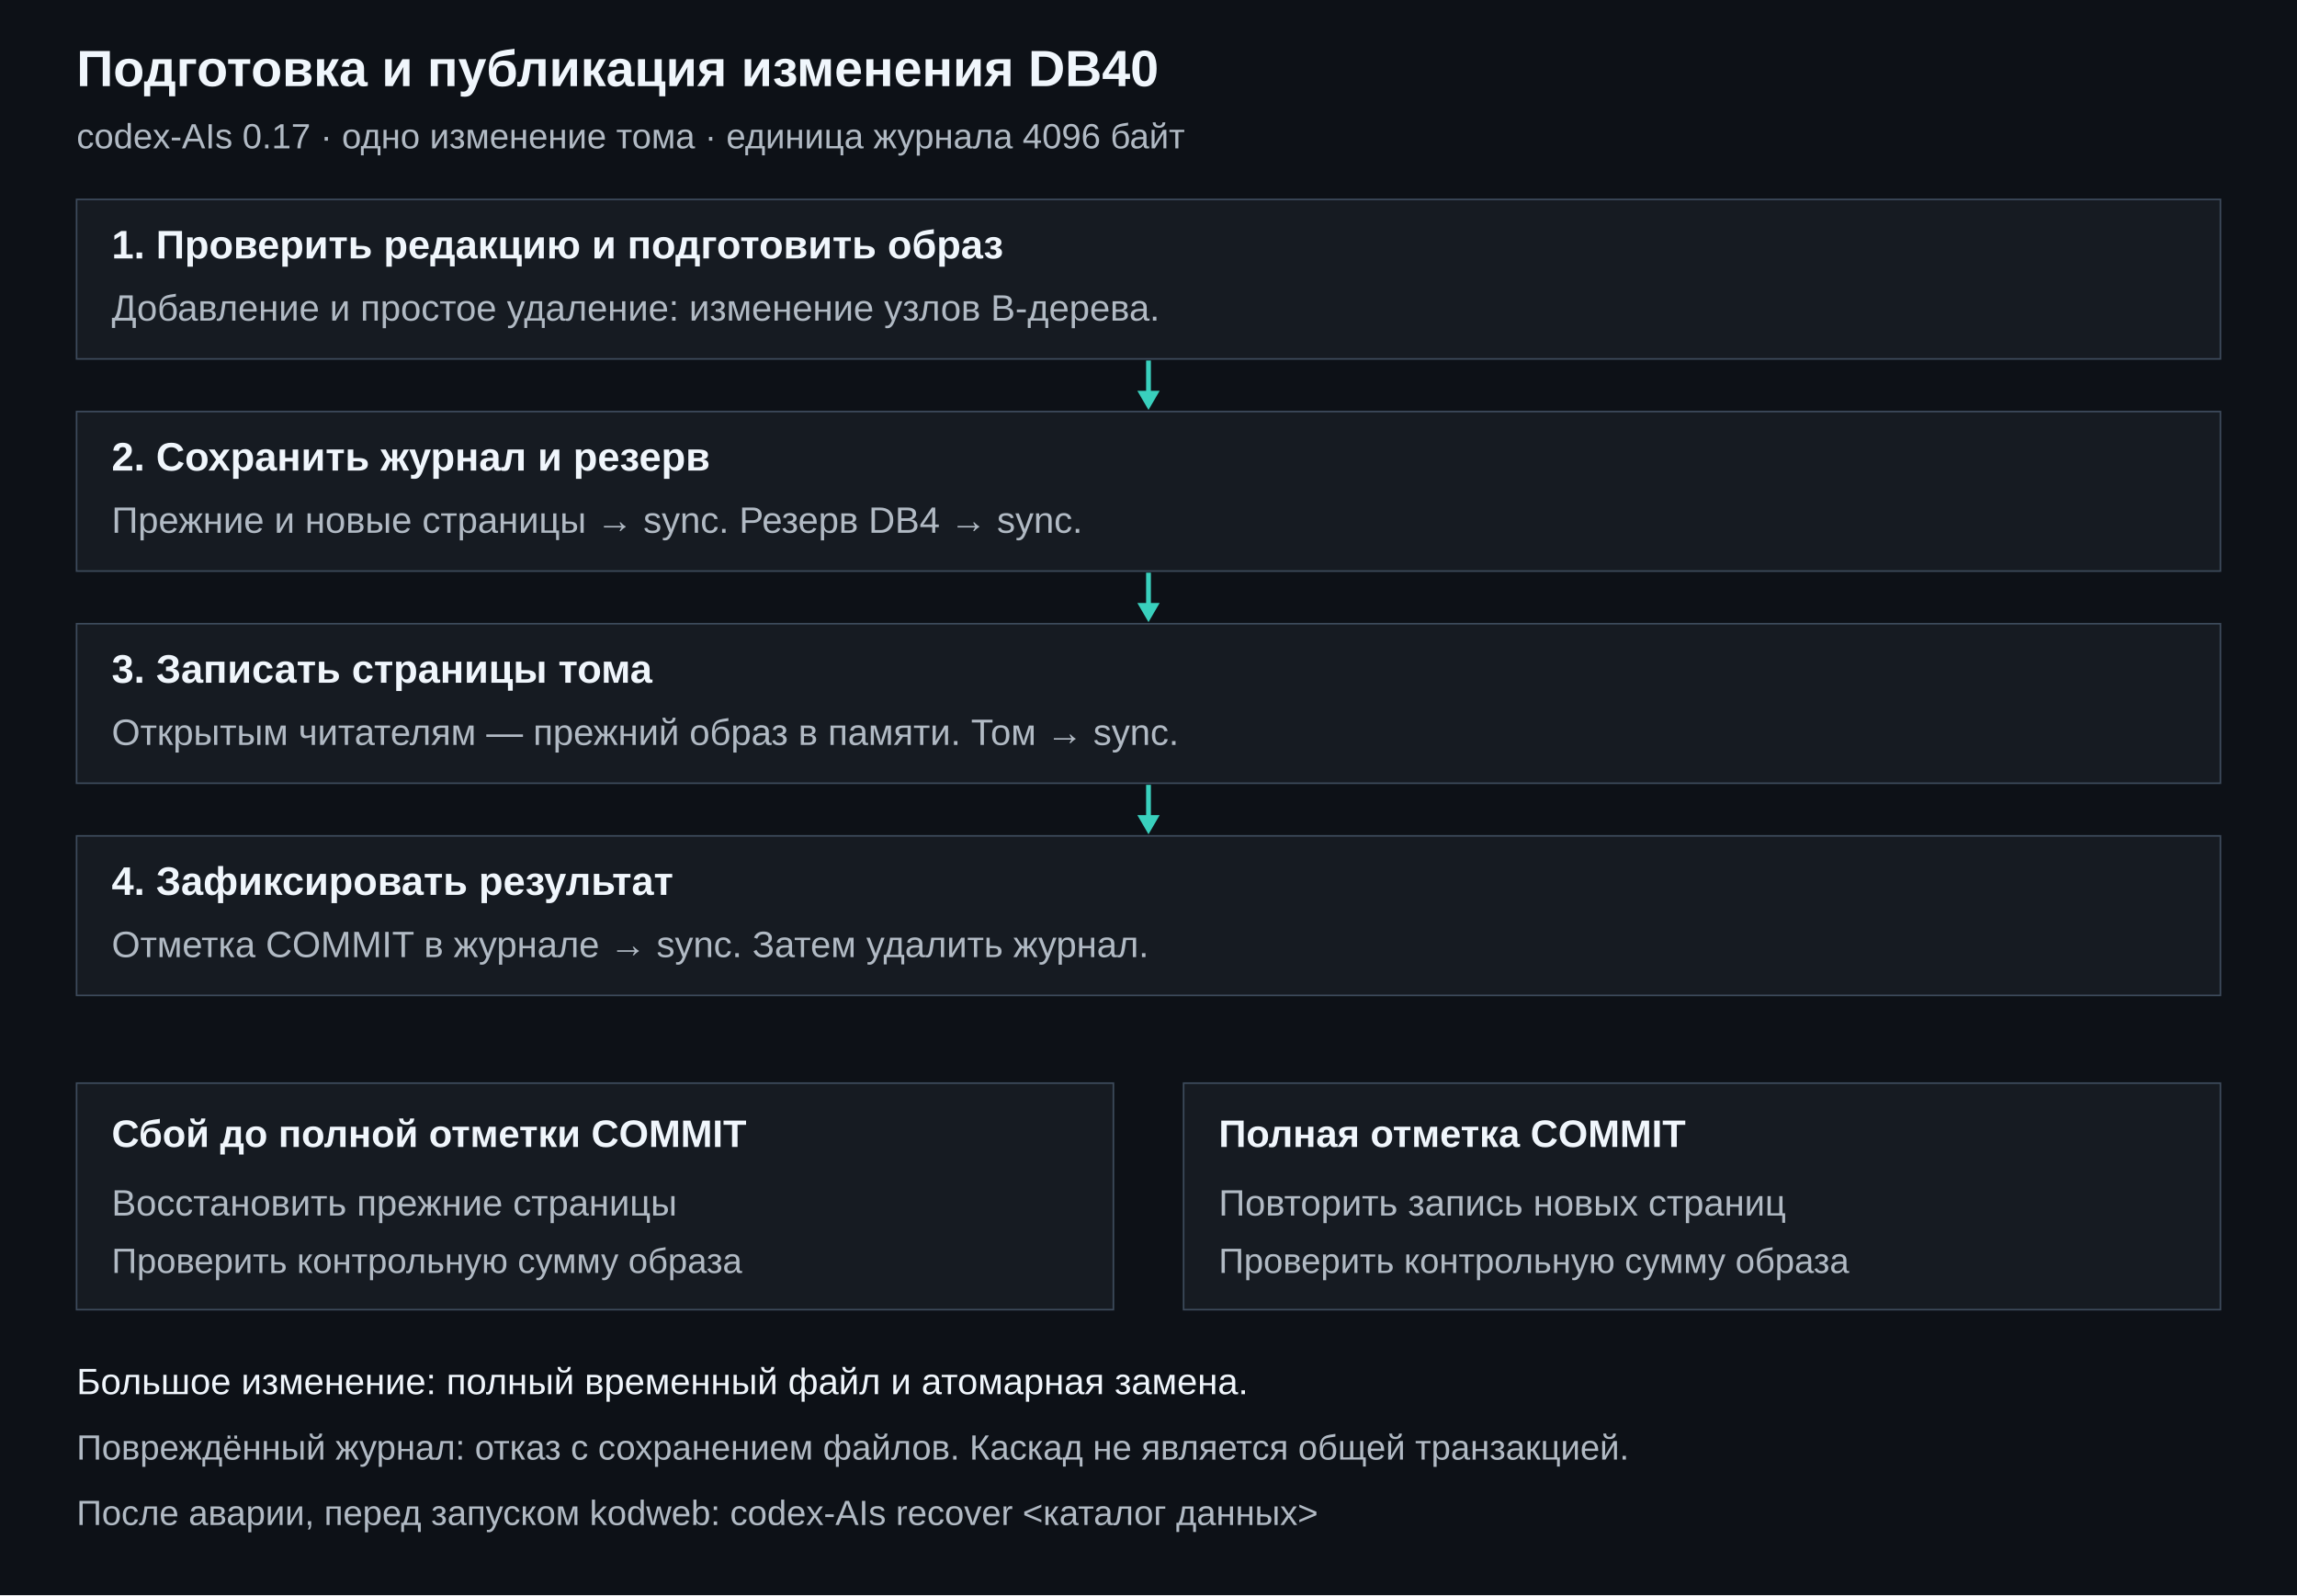
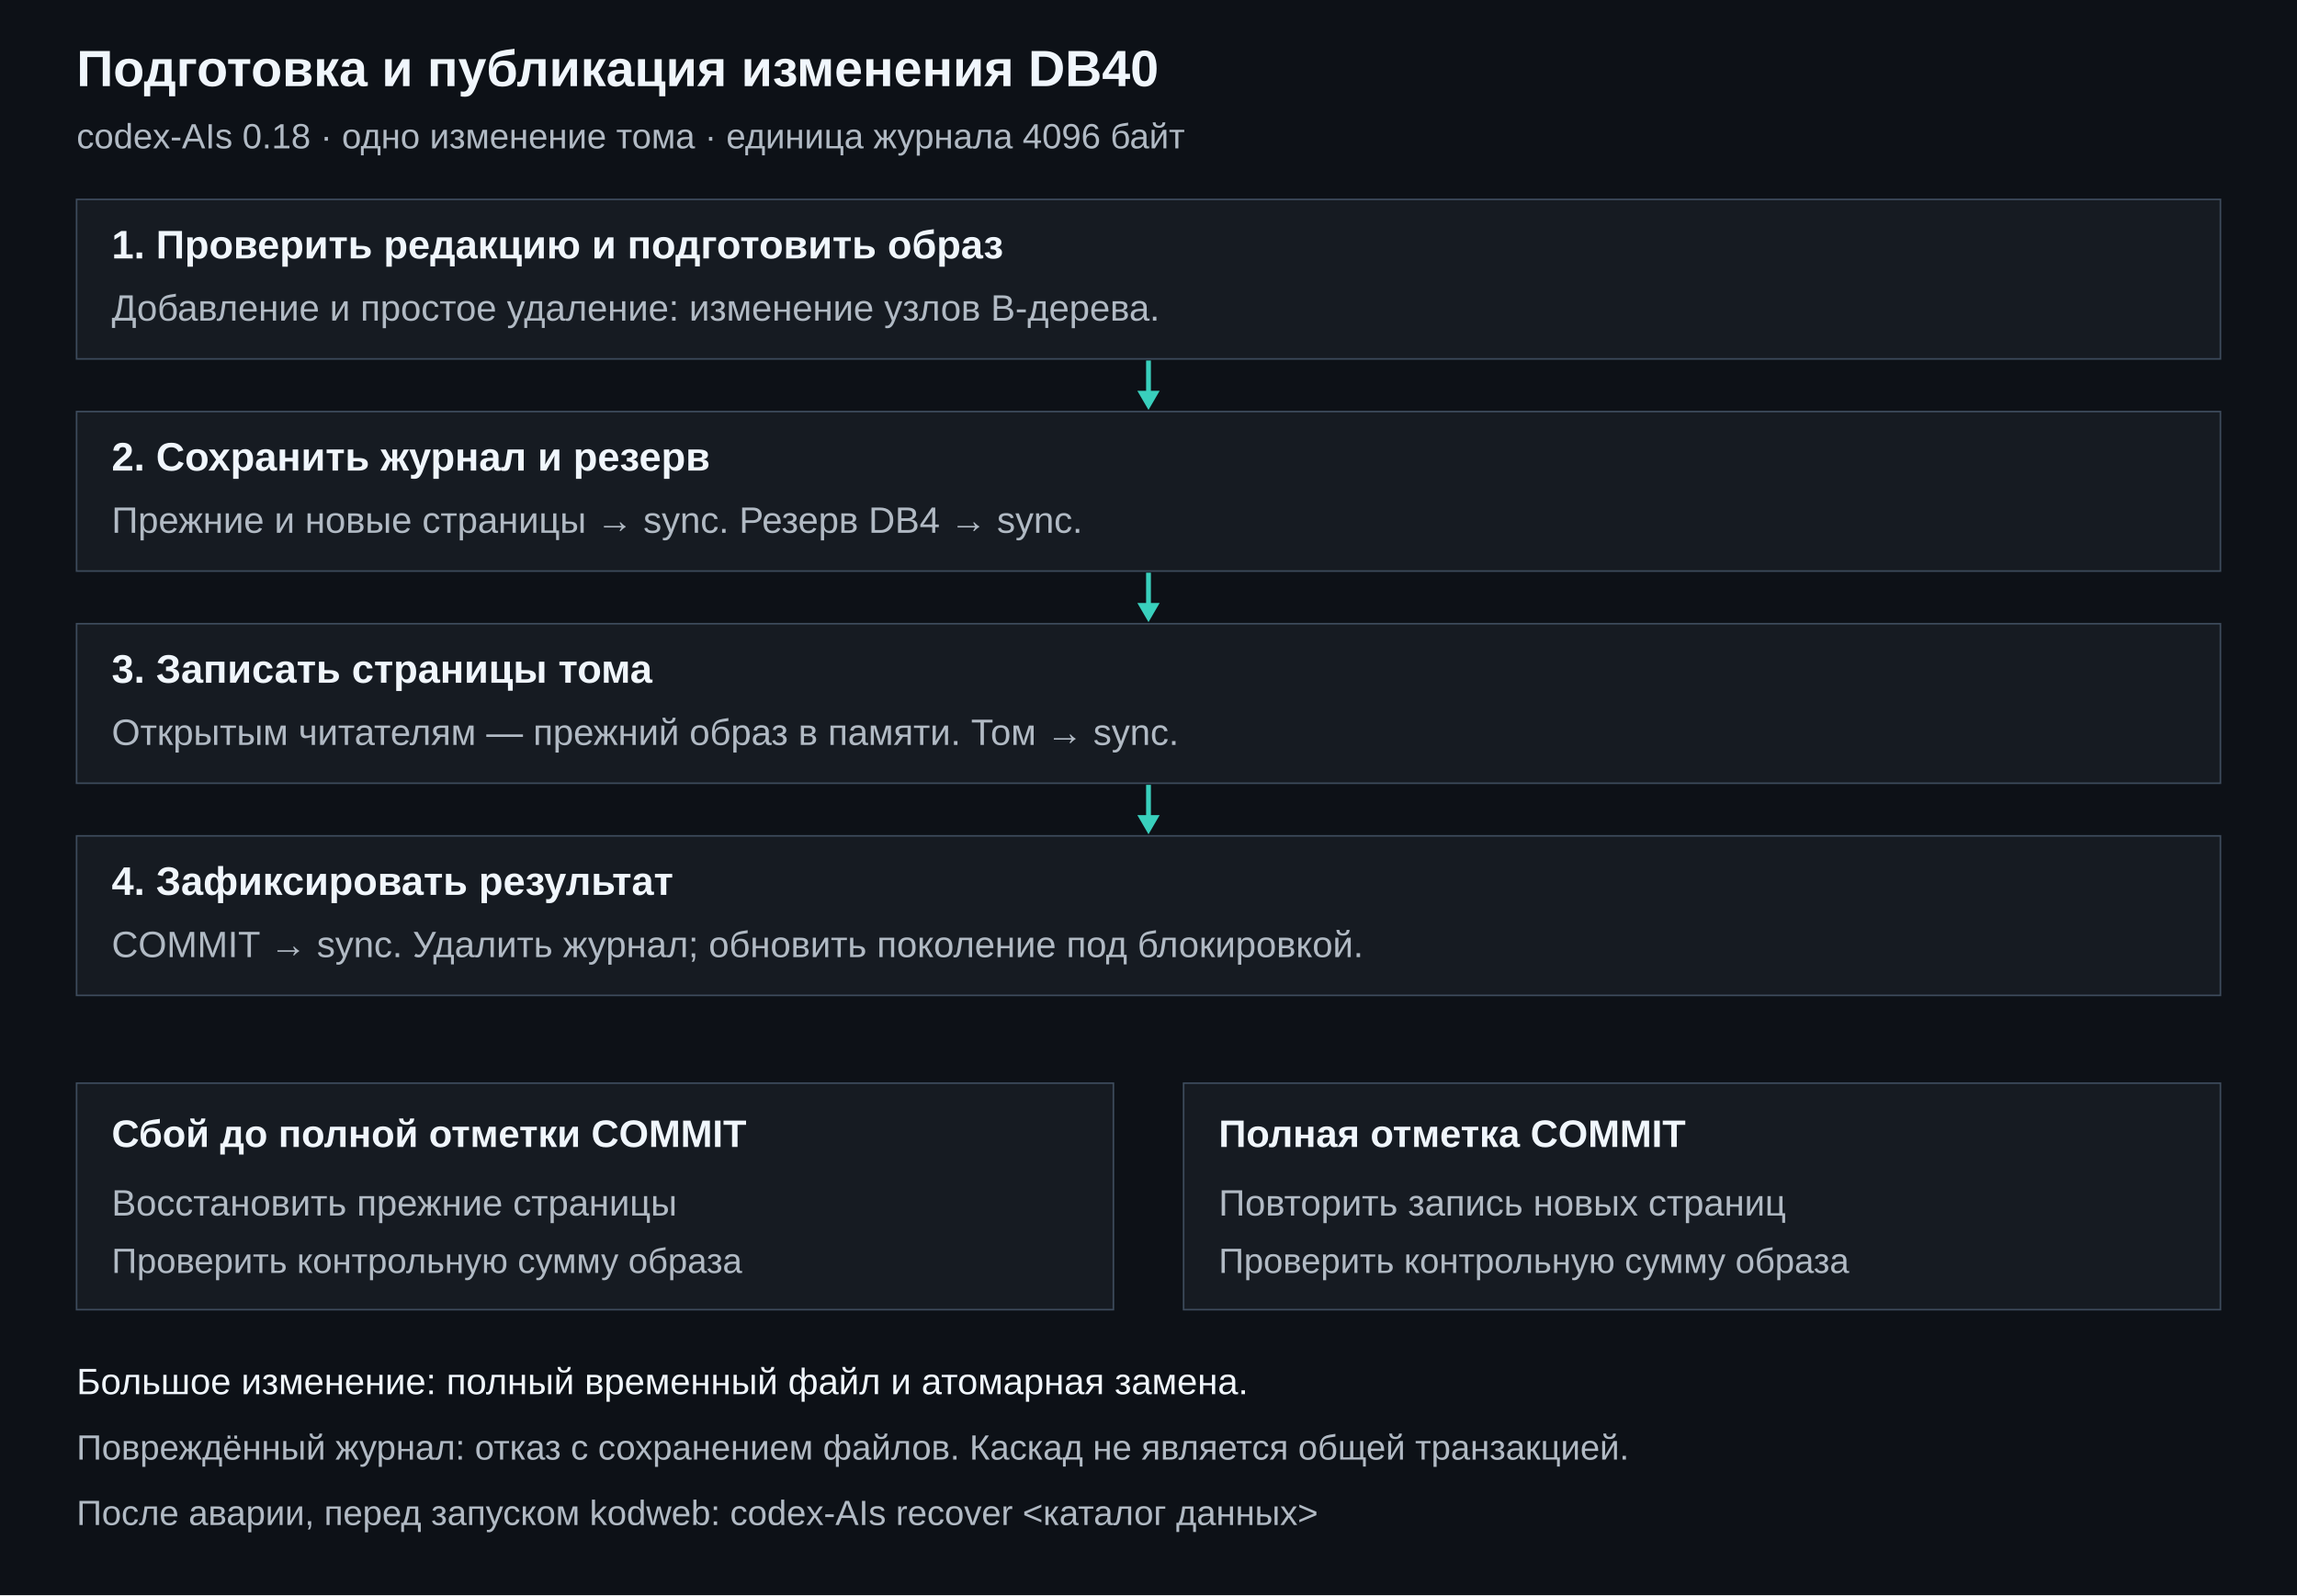
<svg xmlns="http://www.w3.org/2000/svg" width="1440" height="1000" viewBox="0 0 1440 1000" role="img">
  <rect x="0" y="0" width="1440" height="1000" fill="#0d1117" />
  <text x="48" y="54" fill="#f0f6fc" font-family="Arial,DejaVu Sans,sans-serif" font-size="32" font-weight="700">Подготовка и публикация изменения DB40</text>
-   <text x="48" y="93" fill="#b1bac4" font-family="Arial,DejaVu Sans,sans-serif" font-size="22" font-weight="400">codex-AIs 0.17 · одно изменение тома · единица журнала 4096 байт</text>
+   <text x="48" y="93" fill="#b1bac4" font-family="Arial,DejaVu Sans,sans-serif" font-size="22" font-weight="400">codex-AIs 0.18 · одно изменение тома · единица журнала 4096 байт</text>
  <rect x="48" y="125" width="1344" height="100" rx="0" fill="#161b22" stroke="#3d4b5c" />
  <text x="70" y="162" fill="#f0f6fc" font-family="Arial,DejaVu Sans,sans-serif" font-size="25" font-weight="700">1. Проверить редакцию и подготовить образ</text>
  <text x="70" y="201" fill="#b1bac4" font-family="Arial,DejaVu Sans,sans-serif" font-size="23" font-weight="400">Добавление и простое удаление: изменение узлов B-дерева.</text>
  <line x1="720" y1="226" x2="720" y2="247" stroke="#39d0bd" stroke-width="3" />
  <polygon points="713,245 727,245 720,257" fill="#39d0bd" />
  <rect x="48" y="258" width="1344" height="100" rx="0" fill="#161b22" stroke="#3d4b5c" />
  <text x="70" y="295" fill="#f0f6fc" font-family="Arial,DejaVu Sans,sans-serif" font-size="25" font-weight="700">2. Сохранить журнал и резерв</text>
  <text x="70" y="334" fill="#b1bac4" font-family="Arial,DejaVu Sans,sans-serif" font-size="23" font-weight="400">Прежние и новые страницы → sync. Резерв DB4 → sync.</text>
  <line x1="720" y1="359" x2="720" y2="380" stroke="#39d0bd" stroke-width="3" />
  <polygon points="713,378 727,378 720,390" fill="#39d0bd" />
  <rect x="48" y="391" width="1344" height="100" rx="0" fill="#161b22" stroke="#3d4b5c" />
  <text x="70" y="428" fill="#f0f6fc" font-family="Arial,DejaVu Sans,sans-serif" font-size="25" font-weight="700">3. Записать страницы тома</text>
  <text x="70" y="467" fill="#b1bac4" font-family="Arial,DejaVu Sans,sans-serif" font-size="23" font-weight="400">Открытым читателям — прежний образ в памяти. Том → sync.</text>
  <line x1="720" y1="492" x2="720" y2="513" stroke="#39d0bd" stroke-width="3" />
  <polygon points="713,511 727,511 720,523" fill="#39d0bd" />
  <rect x="48" y="524" width="1344" height="100" rx="0" fill="#161b22" stroke="#3d4b5c" />
  <text x="70" y="561" fill="#f0f6fc" font-family="Arial,DejaVu Sans,sans-serif" font-size="25" font-weight="700">4. Зафиксировать результат</text>
-   <text x="70" y="600" fill="#b1bac4" font-family="Arial,DejaVu Sans,sans-serif" font-size="23" font-weight="400">Отметка COMMIT в журнале → sync. Затем удалить журнал.</text>
+   <text x="70" y="600" fill="#b1bac4" font-family="Arial,DejaVu Sans,sans-serif" font-size="23" font-weight="400">COMMIT → sync. Удалить журнал; обновить поколение под блокировкой.</text>
  <rect x="48" y="679" width="650" height="142" rx="0" fill="#161b22" stroke="#3d4b5c" />
  <rect x="742" y="679" width="650" height="142" rx="0" fill="#161b22" stroke="#3d4b5c" />
  <text x="70" y="719" fill="#f0f6fc" font-family="Arial,DejaVu Sans,sans-serif" font-size="24" font-weight="700">Сбой до полной отметки COMMIT</text>
  <text x="70" y="762" fill="#b1bac4" font-family="Arial,DejaVu Sans,sans-serif" font-size="23" font-weight="400">Восстановить прежние страницы</text>
  <text x="70" y="798" fill="#b1bac4" font-family="Arial,DejaVu Sans,sans-serif" font-size="22" font-weight="400">Проверить контрольную сумму образа</text>
  <text x="764" y="719" fill="#f0f6fc" font-family="Arial,DejaVu Sans,sans-serif" font-size="24" font-weight="700">Полная отметка COMMIT</text>
  <text x="764" y="762" fill="#b1bac4" font-family="Arial,DejaVu Sans,sans-serif" font-size="23" font-weight="400">Повторить запись новых страниц</text>
  <text x="764" y="798" fill="#b1bac4" font-family="Arial,DejaVu Sans,sans-serif" font-size="22" font-weight="400">Проверить контрольную сумму образа</text>
  <text x="48" y="874" fill="#f0f6fc" font-family="Arial,DejaVu Sans,sans-serif" font-size="23" font-weight="400">Большое изменение: полный временный файл и атомарная замена.</text>
  <text x="48" y="915" fill="#b1bac4" font-family="Arial,DejaVu Sans,sans-serif" font-size="22" font-weight="400">Повреждённый журнал: отказ с сохранением файлов. Каскад не является общей транзакцией.</text>
  <text x="48" y="956" fill="#b1bac4" font-family="Arial,DejaVu Sans,sans-serif" font-size="22" font-weight="400">После аварии, перед запуском kodweb: codex-AIs recover &lt;каталог данных&gt;</text>
</svg>
